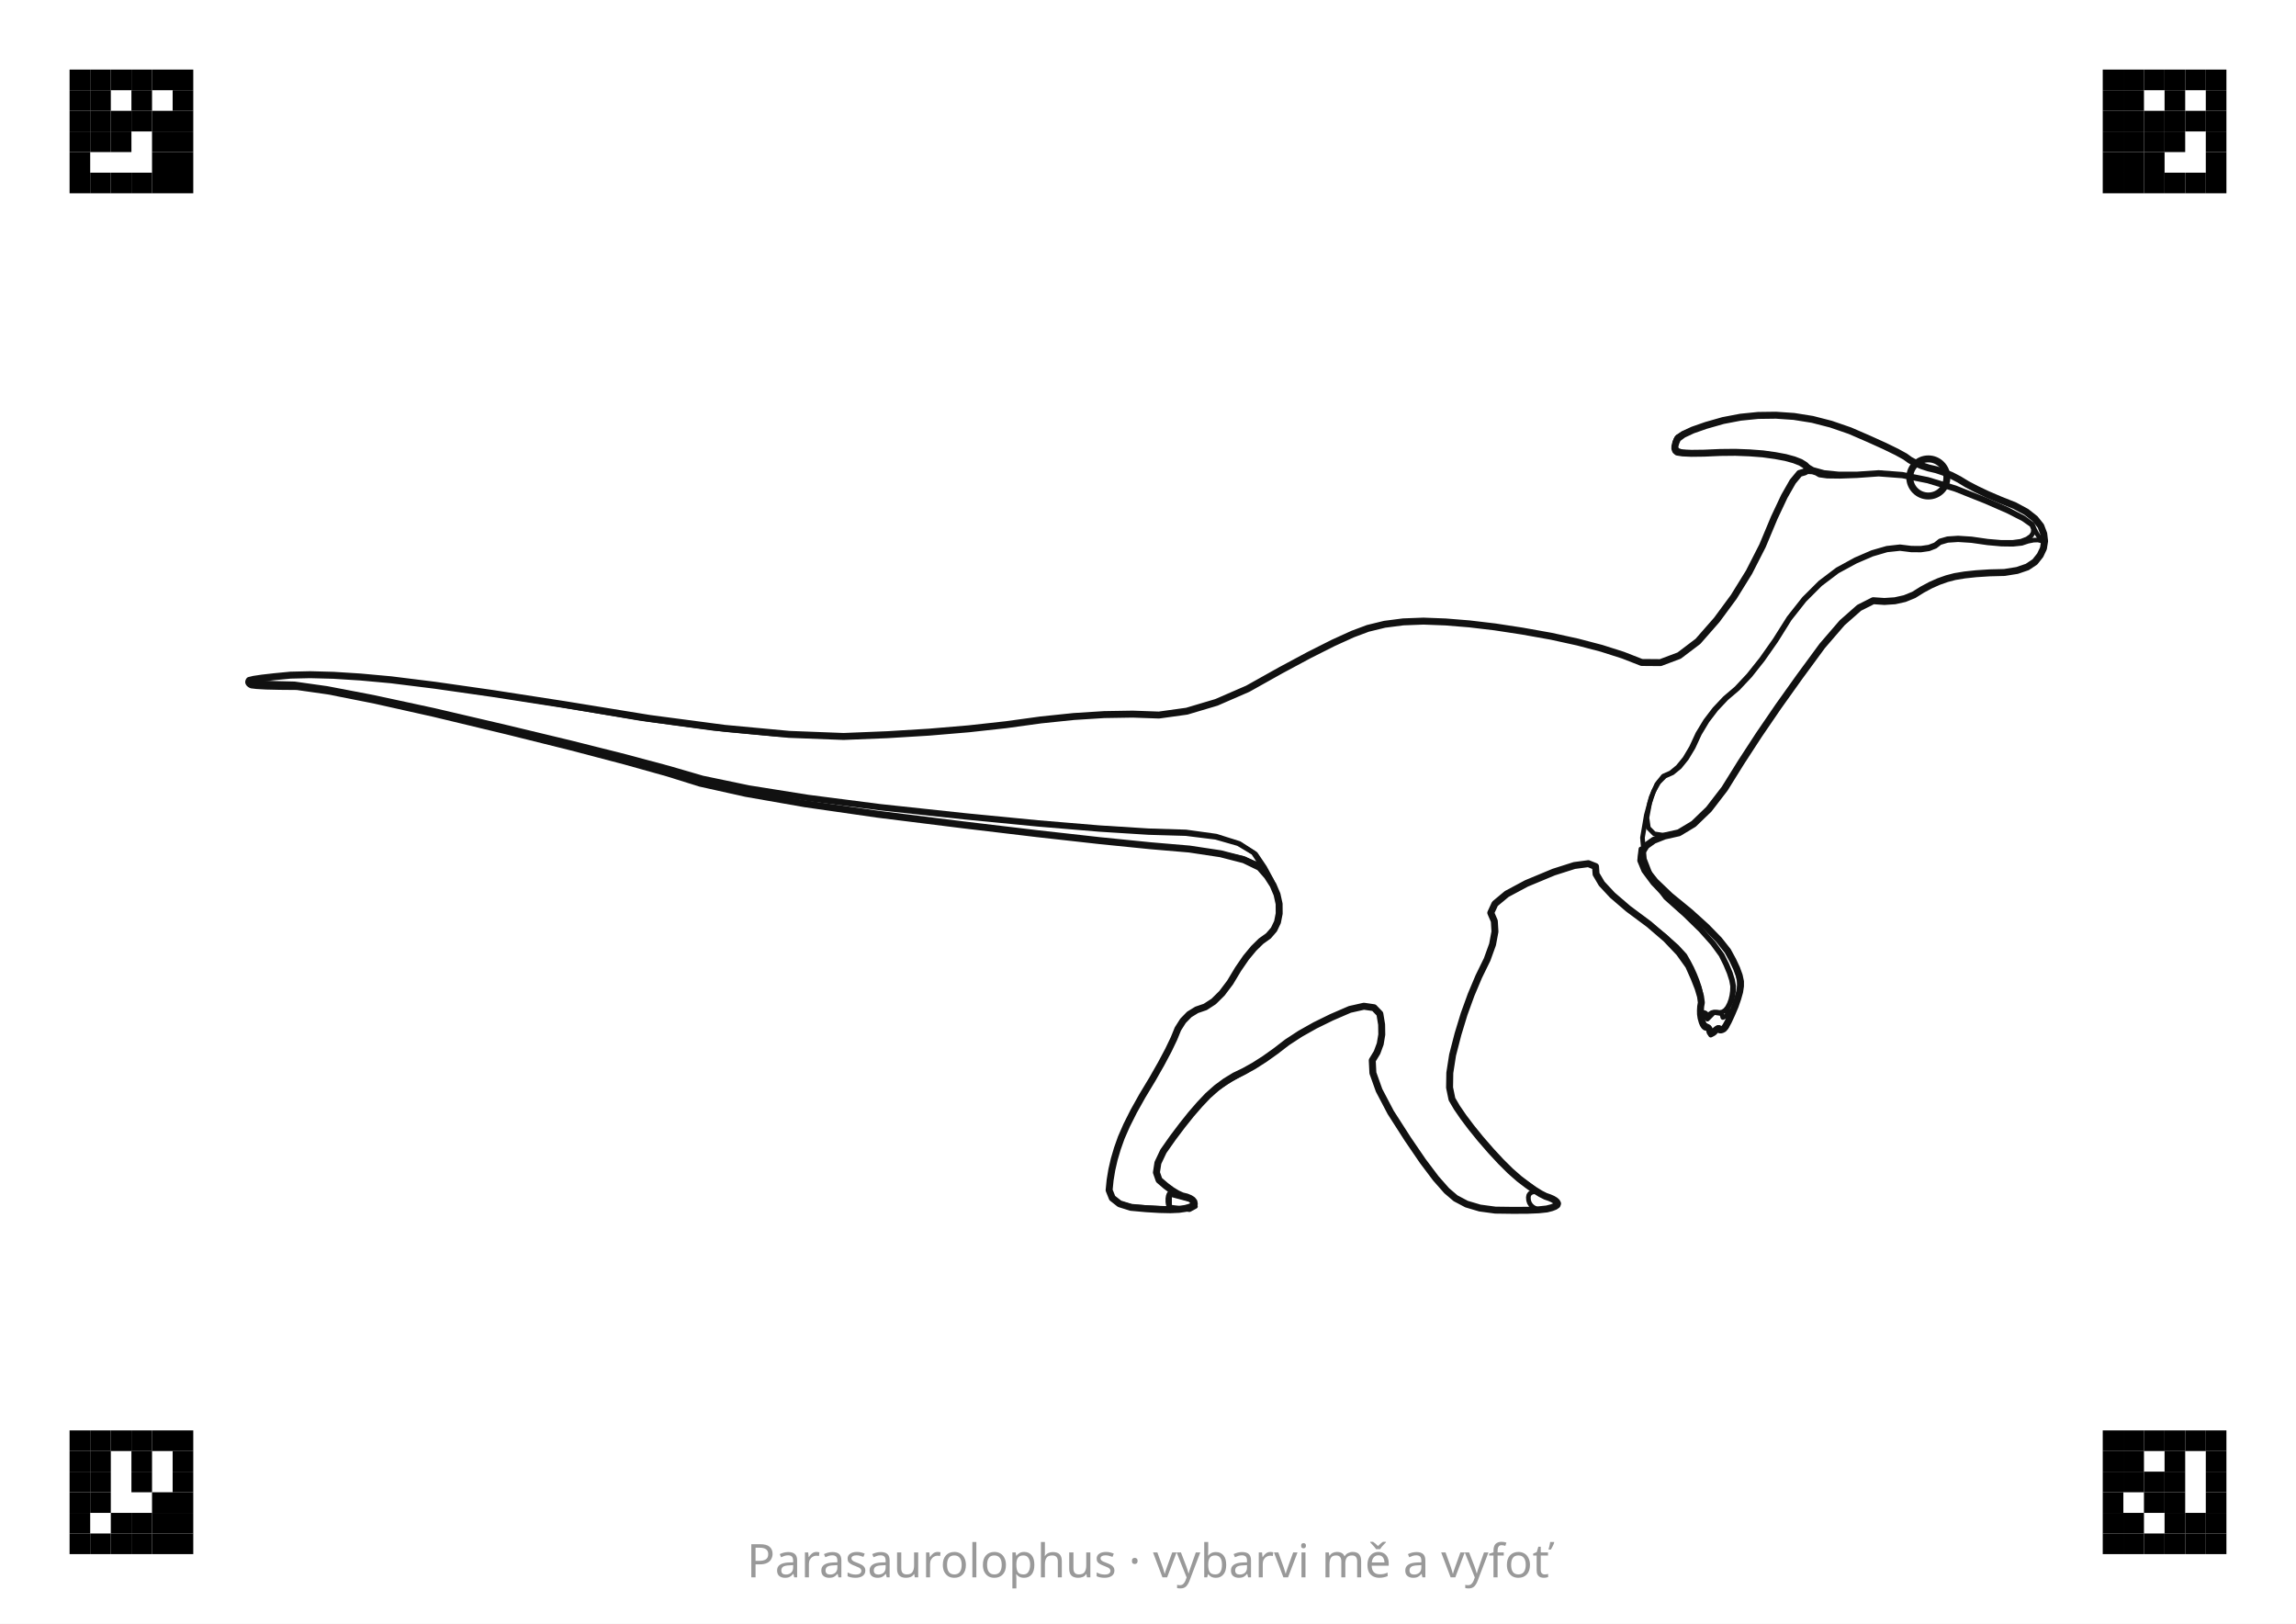
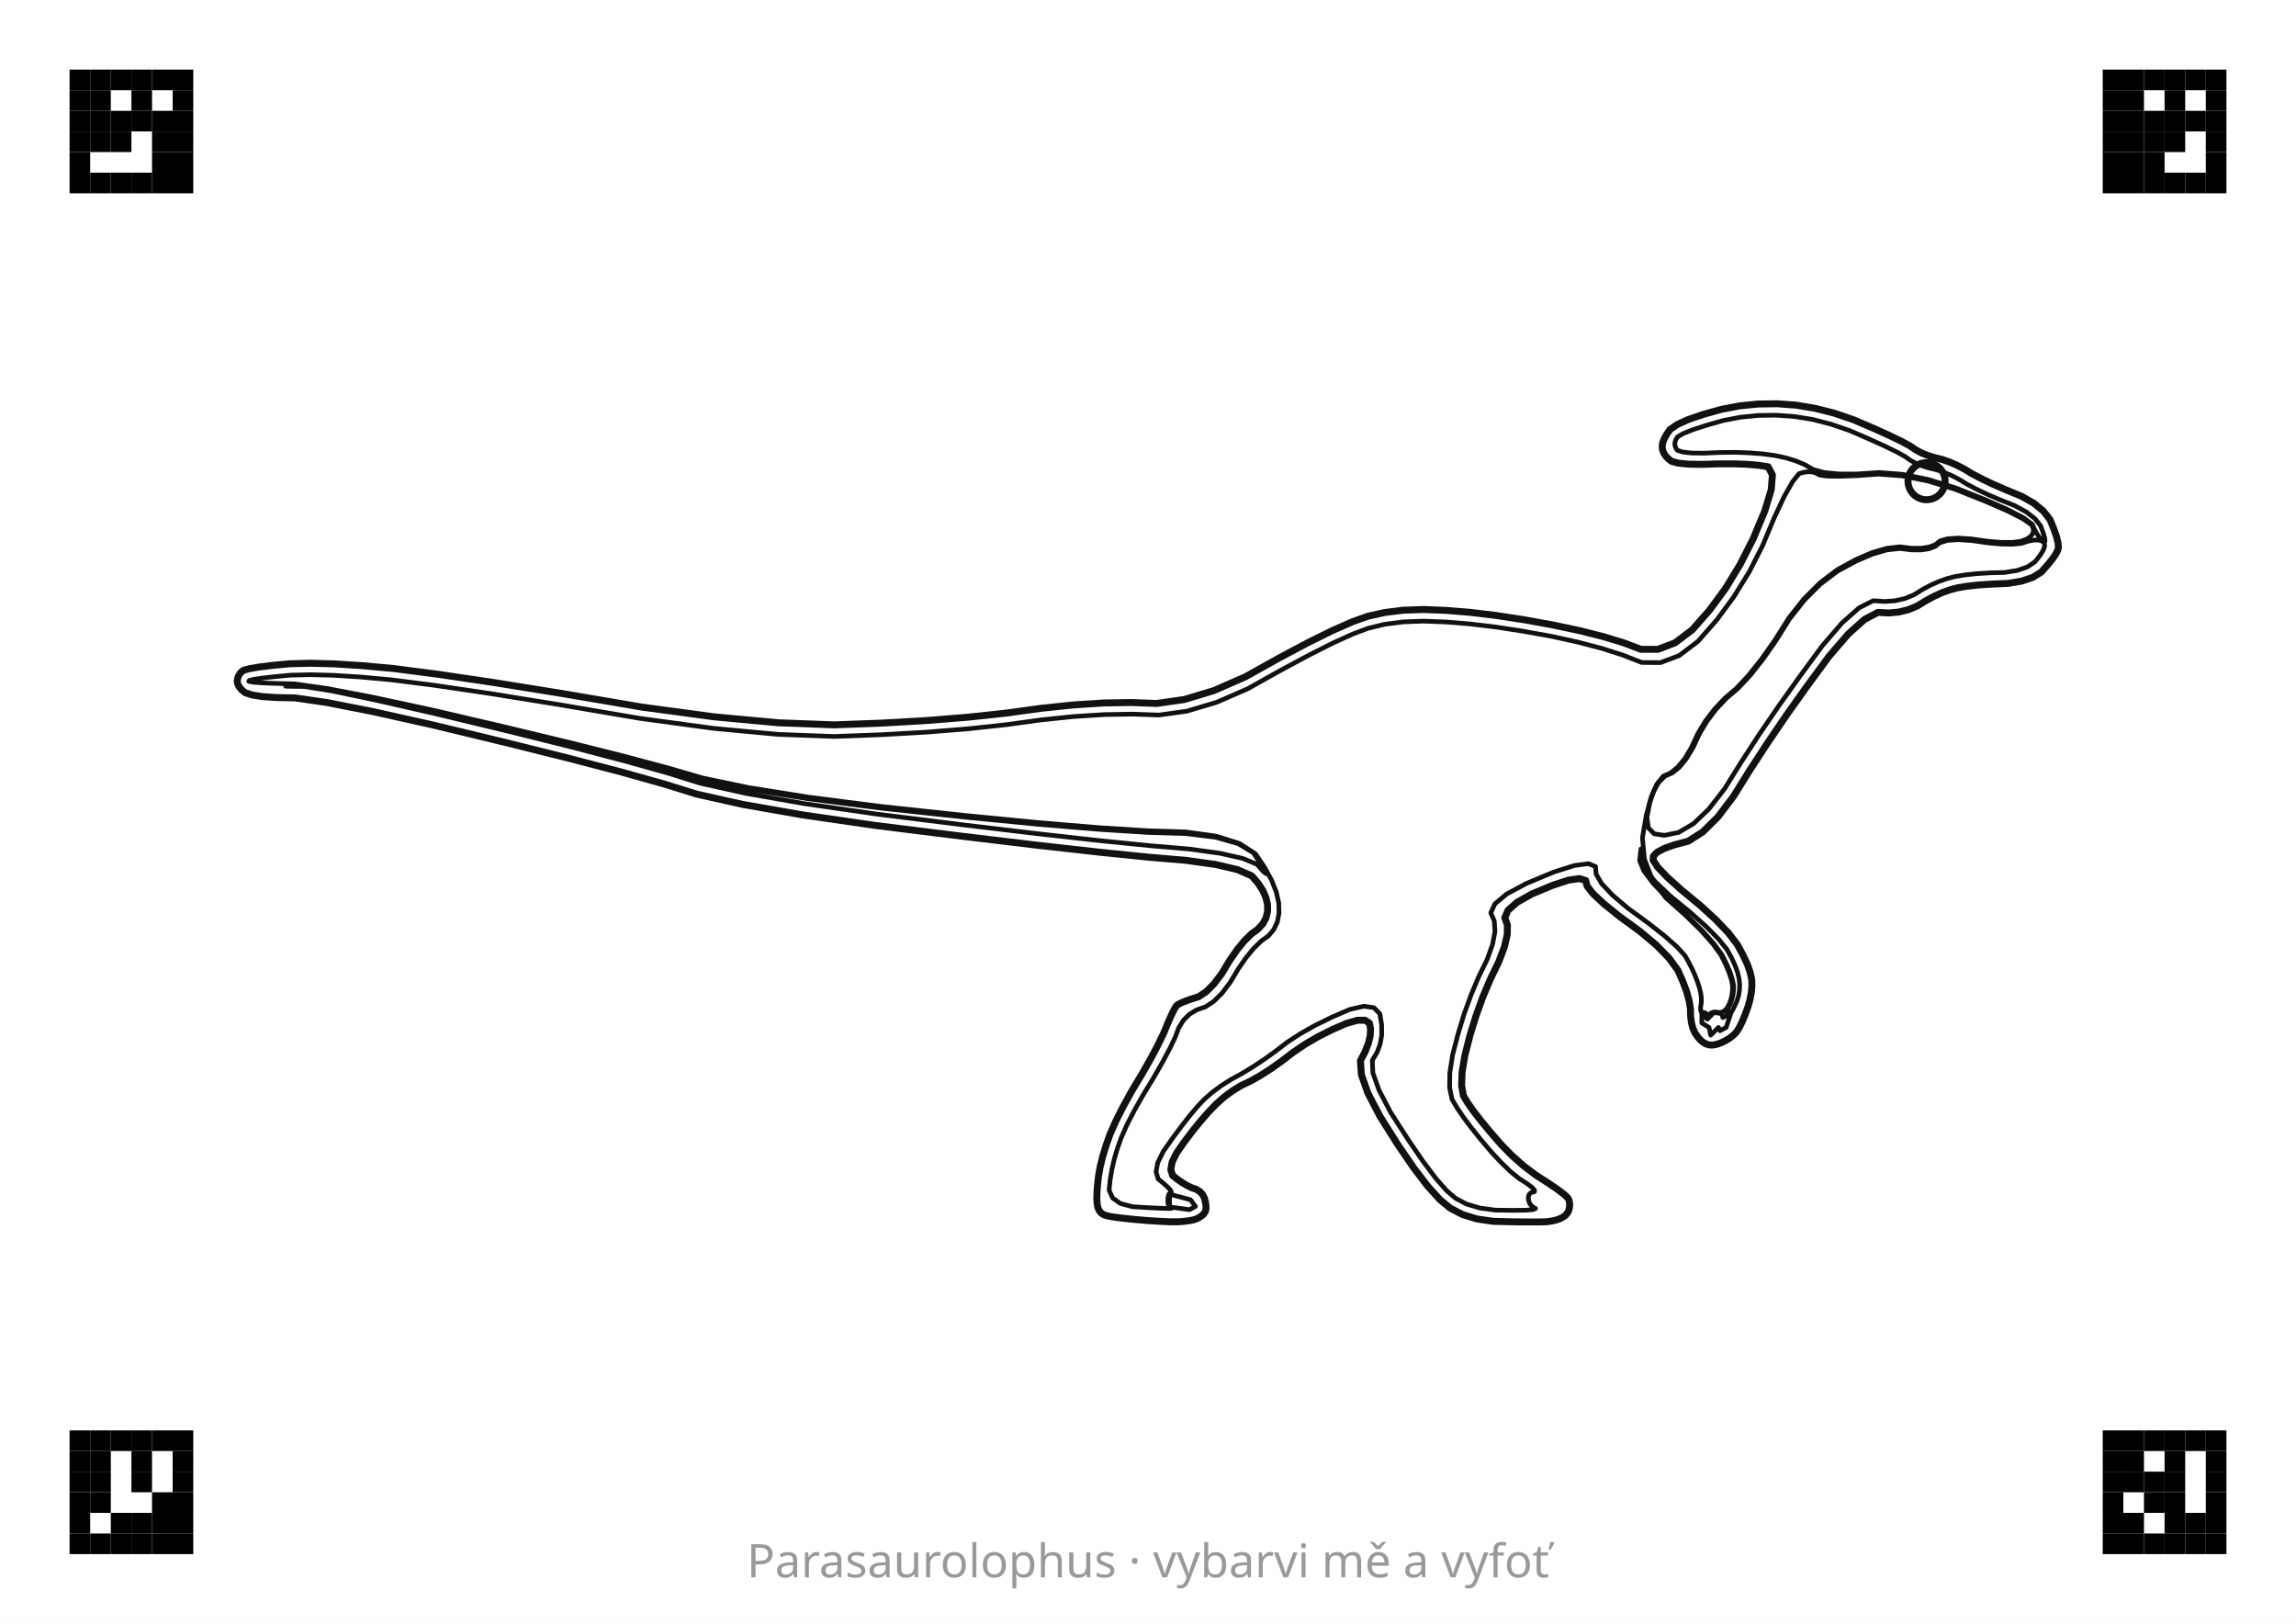
<svg xmlns="http://www.w3.org/2000/svg" width="297.0mm" height="210.0mm" viewBox="0 0 297.0 210.0">
  <rect width="100%" height="100%" fill="#fff" />
  <polygon points="216.75,57.89 216.96,58.23 217.65,58.46 218.80,58.59 220.42,58.61 222.51,58.52 224.47,58.50 226.31,58.57 228.03,58.70 229.62,58.92 231.06,59.23 232.35,59.63 233.50,60.12 234.50,60.71 235.95,61.11 237.85,61.30 240.21,61.30 243.01,61.11 246.07,61.34 249.38,62.00 252.95,63.09 256.77,64.61 259.70,65.90 261.75,66.97 262.90,67.82 263.17,68.45 263.45,68.98 263.75,69.43 264.05,69.79 264.38,70.05 264.53,70.01 264.51,69.65 264.32,68.98 263.96,68.00 263.23,67.08 262.11,66.21 260.62,65.40 258.74,64.65 257.08,63.94 255.65,63.26 254.43,62.62 253.43,62.01 252.43,61.49 251.44,61.08 250.46,60.75 249.47,60.52 248.58,60.23 247.78,59.89 247.06,59.50 246.44,59.05 245.35,58.45 243.79,57.69 241.78,56.78 239.29,55.70 236.85,54.86 234.44,54.24 232.06,53.86 229.72,53.70 227.42,53.73 225.14,53.96 222.89,54.39 220.68,55.02 218.96,55.58 217.74,56.07 217.01,56.49 216.78,56.85 216.66,57.20 216.65,57.55" fill="none" stroke="#111" stroke-width="0.6" stroke-linejoin="round" />
  <polygon points="263.04,68.44 262.82,67.90 261.71,67.12 259.69,66.09 256.77,64.82 252.95,63.30 249.38,62.21 246.07,61.55 243.01,61.32 240.21,61.52 238.00,61.60 236.38,61.58 235.36,61.44 234.93,61.19 234.45,61.04 233.92,61.01 233.35,61.08 232.72,61.26 231.88,62.30 230.80,64.20 229.51,66.96 227.99,70.59 226.25,74.00 224.27,77.20 222.07,80.18 219.64,82.95 217.21,84.79 214.79,85.70 212.36,85.68 209.93,84.73 207.17,83.85 204.08,83.04 200.66,82.29 196.91,81.62 193.38,81.08 190.08,80.69 187.00,80.44 184.14,80.33 181.51,80.43 179.11,80.74 176.94,81.27 174.99,82.00 172.46,83.15 169.36,84.71 165.67,86.69 161.40,89.08 157.35,90.84 153.52,91.98 149.91,92.48 146.52,92.36 142.84,92.42 138.89,92.67 134.65,93.11 130.13,93.73 125.20,94.26 119.85,94.69 114.09,95.02 107.91,95.25 100.64,94.98 92.29,94.20 82.84,92.92 72.30,91.13 63.42,89.70 56.17,88.63 50.58,87.92 46.63,87.56 43.15,87.34 40.13,87.26 37.58,87.32 35.49,87.52 33.91,87.70 32.83,87.86 32.25,88.00 32.18,88.12 32.73,88.23 33.90,88.32 35.69,88.39 38.10,88.45 42.30,89.04 48.30,90.19 56.10,91.87 65.69,94.11 73.96,96.10 80.92,97.85 86.55,99.36 90.88,100.62 96.87,101.87 104.53,103.09 113.86,104.29 124.86,105.47 134.31,106.39 142.22,107.05 148.59,107.45 153.41,107.60 157.32,108.14 160.32,109.09 162.41,110.44 163.59,112.19 164.48,113.83 165.09,115.35 165.41,116.77 165.45,118.07 165.24,119.22 164.78,120.21 164.08,121.04 163.13,121.72 162.17,122.66 161.17,123.87 160.16,125.34 159.12,127.07 158.07,128.46 157.00,129.52 155.91,130.23 154.80,130.61 153.86,131.18 153.08,131.96 152.47,132.94 152.03,134.12 151.34,135.57 150.42,137.30 149.27,139.31 147.88,141.60 146.71,143.66 145.76,145.51 145.04,147.14 144.54,148.55 144.13,149.94 143.82,151.29 143.60,152.62 143.47,153.93 143.92,154.94 144.92,155.65 146.50,156.07 148.64,156.20 150.20,156.27 151.17,156.30 151.56,156.28 151.37,156.20 151.22,156.04 151.12,155.79 151.07,155.45 151.07,155.03 151.12,154.69 151.21,154.44 151.34,154.28 151.52,154.20 151.46,153.99 151.15,153.63 150.61,153.13 149.82,152.49 149.54,151.57 149.76,150.37 150.49,148.90 151.72,147.15 152.87,145.61 153.92,144.27 154.88,143.13 155.76,142.20 156.77,141.31 157.92,140.45 159.21,139.63 160.64,138.85 162.08,137.97 163.54,137.01 165.01,135.95 166.49,134.81 168.19,133.70 170.11,132.62 172.25,131.57 174.61,130.55 176.43,130.14 177.73,130.33 178.49,131.12 178.72,132.51 178.74,133.81 178.54,135.01 178.13,136.12 177.51,137.14 177.59,138.77 178.39,141.01 179.89,143.87 182.11,147.33 184.05,150.17 185.73,152.40 187.14,154.00 188.29,154.98 189.71,155.73 191.43,156.24 193.43,156.51 195.71,156.54 197.34,156.52 198.32,156.44 198.63,156.30 198.29,156.11 198.03,155.87 197.84,155.58 197.73,155.25 197.70,154.87 197.75,154.58 197.91,154.35 198.15,154.20 198.49,154.13 198.50,153.92 198.17,153.56 197.50,153.06 196.50,152.42 195.40,151.53 194.21,150.38 192.91,148.99 191.52,147.35 190.31,145.84 189.29,144.48 188.46,143.25 187.82,142.16 187.51,140.66 187.54,138.76 187.90,136.45 188.60,133.74 189.39,131.15 190.29,128.67 191.28,126.32 192.37,124.09 193.07,122.15 193.38,120.49 193.30,119.13 192.84,118.06 193.38,116.89 194.91,115.62 197.45,114.26 200.98,112.79 203.65,111.94 205.46,111.70 206.39,112.07 206.46,113.05 207.18,114.28 208.55,115.74 210.56,117.45 213.22,119.39 215.34,121.06 216.91,122.45 217.94,123.57 218.42,124.41 218.85,125.24 219.22,126.06 219.54,126.87 219.81,127.68 219.99,128.41 220.08,129.07 220.08,129.66 219.99,130.18 219.98,130.57 220.04,130.83 220.18,130.95 220.39,130.95 220.56,130.99 220.69,131.08 220.77,131.20 220.80,131.36 220.87,131.43 220.96,131.41 221.07,131.30 221.21,131.11 221.42,130.97 221.70,130.90 222.04,130.89 222.46,130.95 222.83,130.87 223.16,130.65 223.45,130.30 223.70,129.82 223.89,129.30 224.02,128.75 224.10,128.16 224.12,127.54 223.98,126.76 223.68,125.83 223.23,124.75 222.62,123.52 221.54,122.04 219.99,120.30 217.96,118.32 215.46,116.09 213.71,113.68 212.71,111.10 212.46,108.35 212.96,105.42 213.58,103.12 214.31,101.44 215.16,100.38 216.13,99.95 217.05,99.19 217.95,98.09 218.80,96.66 219.62,94.89 220.62,93.24 221.78,91.72 223.11,90.31 224.61,89.03 226.19,87.34 227.85,85.26 229.59,82.79 231.41,79.91 233.37,77.43 235.46,75.35 237.68,73.67 240.04,72.38 242.17,71.46 244.08,70.91 245.77,70.72 247.23,70.90 248.48,70.91 249.52,70.76 250.34,70.45 250.95,69.96 251.93,69.68 253.29,69.59 255.02,69.70 257.12,70.00 258.90,70.15 260.33,70.15 261.44,70.00 262.21,69.70 262.73,69.33 263.00,68.91" fill="none" stroke="#111" stroke-width="0.6" stroke-linejoin="round" />
  <polygon points="264.42,70.18 264.08,69.95 263.62,69.84 263.04,69.86 262.34,70.00 261.52,70.27 260.38,70.39 258.91,70.37 257.12,70.21 255.02,69.91 253.29,69.80 251.93,69.89 250.95,70.18 250.34,70.66 249.52,70.98 248.48,71.13 247.23,71.12 245.77,70.94 244.08,71.12 242.17,71.68 240.04,72.60 237.68,73.88 235.47,75.55 233.41,77.61 231.49,80.04 229.72,82.87 228.02,85.30 226.39,87.36 224.82,89.03 223.32,90.31 221.99,91.72 220.83,93.24 219.84,94.89 219.02,96.66 218.16,98.09 217.27,99.19 216.34,99.95 215.37,100.38 214.56,101.18 213.90,102.34 213.39,103.87 213.04,105.76 213.23,107.08 213.98,107.84 215.29,108.04 217.14,107.66 219.06,106.53 221.04,104.65 223.09,102.01 225.20,98.62 227.51,95.07 230.04,91.37 232.78,87.53 235.72,83.53 238.29,80.55 240.49,78.61 242.31,77.69 243.76,77.79 245.12,77.70 246.38,77.42 247.56,76.94 248.65,76.26 249.73,75.68 250.79,75.21 251.84,74.84 252.87,74.57 254.14,74.36 255.63,74.20 257.35,74.09 259.29,74.04 260.92,73.78 262.24,73.33 263.23,72.67 263.91,71.81 264.33,71.11 264.50,70.57" fill="none" stroke="#111" stroke-width="0.6" stroke-linejoin="round" />
  <polygon points="37.77,88.77 39.38,88.79 42.97,89.37 48.56,90.54 56.14,92.27 65.71,94.57 73.94,96.62 80.83,98.43 86.37,99.98 90.56,101.29 96.48,102.61 104.12,103.95 113.49,105.30 124.58,106.68 134.16,107.82 142.23,108.72 148.79,109.38 153.85,109.81 157.83,110.36 160.75,111.02 162.61,111.79 163.39,112.69 163.74,112.98 163.64,112.68 163.10,111.78 162.12,110.28 160.17,109.12 157.27,108.29 153.41,107.81 148.59,107.67 142.22,107.27 134.31,106.61 124.86,105.69 113.86,104.51 104.53,103.31 96.87,102.08 90.88,100.84 86.55,99.57 80.92,98.06 73.96,96.31 65.69,94.32 56.10,92.09 48.51,90.41 42.92,89.30 39.33,88.74 37.74,88.74 36.95,88.74 36.96,88.75" fill="none" stroke="#111" stroke-width="0.6" stroke-linejoin="round" />
  <polygon points="212.20,110.31 212.09,111.31 212.63,112.62 213.82,114.22 215.65,116.13 218.13,118.35 220.15,120.32 221.69,122.04 222.77,123.52 223.38,124.75 223.83,125.83 224.12,126.76 224.26,127.54 224.24,128.16 224.16,128.75 224.02,129.32 223.81,129.85 223.54,130.35 223.39,130.70 223.34,130.91 223.41,130.96 223.59,130.87 223.73,130.83 223.83,130.83 223.88,130.87 223.90,130.96 223.99,130.87 224.15,130.58 224.38,130.11 224.69,129.45 224.90,128.76 225.01,128.06 225.04,127.33 224.96,126.58 224.76,125.75 224.43,124.84 223.97,123.85 223.38,122.78 222.29,121.44 220.71,119.84 218.62,117.98 216.03,115.86 214.10,114.02 212.83,112.48 212.22,111.22 212.28,110.26 212.29,109.79 212.26,109.80" fill="none" stroke="#111" stroke-width="0.6" stroke-linejoin="round" />
  <polygon points="223.86,131.17 222.86,131.60 222.71,131.10 221.71,130.95 220.86,131.81 220.14,131.10 220.14,132.31 221.07,132.88 221.29,133.88 222.29,132.88 222.50,133.31 223.29,132.88" fill="none" stroke="#111" stroke-width="0.6" stroke-linejoin="round" />
  <polygon points="151.29,154.45 151.29,156.10 153.86,156.45 154.64,156.03 154.00,155.17" fill="none" stroke="#111" stroke-width="0.6" stroke-linejoin="round" />
-   <polygon points="264.37,69.03 263.99,68.03 263.24,67.09 262.12,66.21 260.62,65.40 258.74,64.65 257.08,63.94 255.65,63.26 254.43,62.62 253.43,62.01 252.43,61.49 251.44,61.08 250.46,60.75 249.47,60.52 248.58,60.23 247.78,59.89 247.06,59.50 246.44,59.05 245.35,58.45 243.79,57.69 241.78,56.78 239.29,55.70 236.85,54.86 234.44,54.24 232.06,53.86 229.72,53.70 227.42,53.73 225.14,53.96 222.89,54.39 220.68,55.02 218.96,55.62 217.74,56.19 217.01,56.73 216.78,57.25 216.66,57.68 216.65,58.03 216.75,58.29 216.96,58.47 217.65,58.58 218.80,58.63 220.42,58.61 222.51,58.52 224.47,58.50 226.31,58.57 228.03,58.70 229.62,58.92 230.96,59.17 232.06,59.47 232.91,59.80 233.52,60.18 233.81,60.51 233.78,60.79 233.44,61.04 232.78,61.23 231.90,62.29 230.81,64.20 229.51,66.96 227.99,70.59 226.25,74.00 224.27,77.20 222.07,80.18 219.64,82.95 217.21,84.79 214.79,85.70 212.36,85.68 209.93,84.73 207.17,83.85 204.08,83.04 200.66,82.29 196.91,81.62 193.38,81.08 190.08,80.69 187.00,80.44 184.14,80.33 181.51,80.43 179.11,80.74 176.94,81.27 174.99,82.00 172.46,83.15 169.36,84.71 165.67,86.69 161.40,89.08 157.35,90.84 153.52,91.98 149.91,92.48 146.52,92.36 142.84,92.42 138.89,92.67 134.65,93.11 130.13,93.73 125.32,94.26 120.21,94.69 114.81,95.02 109.12,95.25 102.09,94.98 93.73,94.20 84.04,92.92 73.03,91.13 63.78,89.70 56.29,88.63 50.58,87.92 46.63,87.56 43.15,87.34 40.13,87.26 37.58,87.32 35.49,87.52 33.91,87.70 32.83,87.86 32.25,88.00 32.18,88.12 32.17,88.24 32.22,88.36 32.34,88.47 32.52,88.58 33.21,88.66 34.43,88.73 36.16,88.77 38.41,88.79 42.49,89.37 48.40,90.54 56.14,92.27 65.71,94.57 73.94,96.62 80.83,98.43 86.37,99.98 90.56,101.29 96.48,102.61 104.12,103.95 113.49,105.30 124.58,106.68 134.16,107.82 142.23,108.72 148.79,109.38 153.85,109.81 157.89,110.42 160.92,111.20 162.93,112.17 163.93,113.31 164.68,114.48 165.19,115.68 165.46,116.90 165.47,118.15 165.25,119.26 164.79,120.22 164.08,121.04 163.13,121.72 162.17,122.66 161.17,123.87 160.16,125.34 159.12,127.07 158.07,128.46 157.00,129.52 155.91,130.23 154.80,130.61 153.84,131.20 153.03,132.03 152.37,133.07 151.85,134.34 151.13,135.84 150.21,137.57 149.09,139.54 147.77,141.73 146.65,143.73 145.74,145.54 145.04,147.14 144.54,148.55 144.13,149.94 143.82,151.29 143.60,152.62 143.47,153.93 143.88,154.95 144.82,155.69 146.29,156.15 148.29,156.33 149.99,156.43 151.40,156.46 152.52,156.41 153.34,156.29 153.94,156.12 154.33,155.93 154.49,155.70 154.44,155.43 154.25,155.19 153.94,154.99 153.50,154.81 152.93,154.67 152.29,154.38 151.57,153.94 150.79,153.36 149.93,152.62 149.59,151.64 149.78,150.40 150.49,148.90 151.72,147.15 152.92,145.56 154.07,144.12 155.18,142.84 156.25,141.71 157.36,140.72 158.51,139.87 159.71,139.14 160.94,138.55 162.23,137.83 163.59,136.96 165.01,135.95 166.49,134.81 168.19,133.70 170.11,132.62 172.25,131.57 174.61,130.55 176.43,130.14 177.73,130.33 178.49,131.12 178.72,132.51 178.74,133.81 178.54,135.01 178.13,136.12 177.51,137.14 177.59,138.77 178.39,141.01 179.89,143.87 182.11,147.33 184.05,150.17 185.73,152.40 187.14,154.00 188.29,154.98 189.71,155.73 191.43,156.24 193.43,156.51 195.71,156.54 197.58,156.53 199.04,156.47 200.08,156.36 200.71,156.20 201.15,156.03 201.41,155.85 201.48,155.66 201.38,155.46 201.17,155.27 200.85,155.08 200.44,154.90 199.92,154.72 199.27,154.39 198.48,153.90 197.56,153.25 196.51,152.45 195.37,151.45 194.16,150.25 192.87,148.86 191.49,147.27 190.30,145.80 189.29,144.46 188.46,143.25 187.82,142.16 187.51,140.66 187.54,138.76 187.90,136.45 188.60,133.74 189.39,131.15 190.29,128.67 191.28,126.32 192.37,124.09 193.07,122.15 193.38,120.49 193.30,119.13 192.84,118.06 193.38,116.89 194.91,115.62 197.45,114.26 200.98,112.79 203.65,111.94 205.46,111.70 206.39,112.07 206.46,113.05 207.19,114.29 208.58,115.78 210.62,117.53 213.31,119.53 215.51,121.42 217.22,123.22 218.43,124.91 219.14,126.50 219.66,127.82 219.97,128.87 220.08,129.66 219.99,130.18 219.96,130.68 219.97,131.17 220.04,131.65 220.17,132.12 220.31,132.47 220.46,132.71 220.62,132.84 220.80,132.86 220.95,132.93 221.07,133.07 221.15,133.26 221.21,133.51 221.31,133.63 221.46,133.63 221.66,133.51 221.91,133.26 222.11,133.10 222.26,133.03 222.37,133.04 222.42,133.15 222.51,133.20 222.63,133.20 222.79,133.15 222.99,133.04 223.25,132.69 223.58,132.08 223.98,131.22 224.45,130.12 224.79,129.13 225.03,128.28 225.14,127.54 225.14,126.94 224.98,126.18 224.65,125.27 224.15,124.20 223.49,122.99 222.35,121.55 220.72,119.88 218.62,117.98 216.03,115.86 214.11,114.02 212.87,112.46 212.30,111.20 212.41,110.21 212.95,109.37 213.92,108.68 215.33,108.12 217.17,107.71 219.08,106.56 221.05,104.66 223.09,102.01 225.20,98.62 227.51,95.07 230.04,91.37 232.78,87.53 235.72,83.53 238.29,80.55 240.49,78.61 242.31,77.69 243.76,77.79 245.12,77.70 246.38,77.42 247.56,76.94 248.65,76.26 249.73,75.68 250.79,75.21 251.84,74.84 252.87,74.57 254.14,74.36 255.63,74.20 257.35,74.09 259.29,74.04 260.92,73.78 262.24,73.33 263.23,72.67 263.91,71.81 264.33,70.92 264.48,69.99" fill="none" stroke="#111" stroke-width="0.9" stroke-linejoin="round" />
-   <circle cx="249.44" cy="61.75" r="2.40" fill="none" stroke="#111" stroke-width="0.9" />
+   <polygon points="265.68,68.42 265.18,67.20 264.31,66.09 263.08,65.08 261.48,64.18 259.52,63.37 257.79,62.62 256.31,61.91 255.07,61.26 254.07,60.65 253.08,60.14 252.10,59.72 251.13,59.39 250.16,59.16 249.28,58.87 248.47,58.54 247.75,58.14 247.11,57.70 245.99,57.09 244.40,56.32 242.34,55.39 239.80,54.30 237.29,53.44 234.80,52.81 232.33,52.40 229.88,52.22 227.46,52.25 225.04,52.49 222.65,52.95 220.28,53.61 218.38,54.26 216.97,54.90 216.04,55.54 215.60,56.16 215.28,56.74 215.08,57.26 215.01,57.74 215.06,58.17 215.21,58.58 215.45,58.96 215.79,59.32 216.21,59.66 217.08,59.90 218.40,60.03 220.15,60.06 222.35,59.99 224.30,59.99 226.02,60.05 227.49,60.18 228.72,60.37 229.27,61.42 229.12,63.33 228.29,66.08 226.78,69.69 225.08,73.03 223.21,76.10 221.15,78.90 218.92,81.44 216.69,83.13 214.47,83.98 212.25,83.98 210.04,83.14 207.41,82.34 204.37,81.57 200.93,80.84 197.07,80.14 193.46,79.59 190.11,79.19 187.00,78.94 184.14,78.83 181.51,78.92 179.10,79.22 176.91,79.71 174.95,80.41 172.38,81.54 169.22,83.10 165.46,85.10 161.11,87.53 157.02,89.32 153.20,90.47 149.64,90.98 146.36,90.86 142.76,90.92 138.86,91.17 134.65,91.61 130.13,92.23 125.20,92.76 119.85,93.19 114.09,93.52 107.91,93.75 100.67,93.48 92.38,92.71 83.03,91.45 72.62,89.68 63.79,88.26 56.55,87.19 50.89,86.46 46.82,86.09 43.22,85.86 40.08,85.78 37.42,85.85 35.22,86.06 33.51,86.27 32.28,86.48 31.53,86.68 31.26,86.87 31.04,87.11 30.87,87.39 30.75,87.70 30.68,88.06 30.74,88.43 30.92,88.80 31.24,89.19 31.69,89.58 32.60,89.88 33.99,90.10 35.84,90.22 38.16,90.26 42.28,90.86 48.19,92.02 55.89,93.74 65.39,96.03 73.57,98.07 80.42,99.86 85.94,101.41 90.13,102.71 96.08,104.04 103.78,105.39 113.22,106.76 124.42,108.15 134.04,109.30 142.07,110.20 148.53,110.86 153.40,111.27 157.26,111.81 160.10,112.48 161.92,113.28 162.72,114.20 163.33,115.13 163.74,116.05 163.96,116.96 163.97,117.87 163.77,118.71 163.35,119.48 162.71,120.18 161.86,120.80 160.96,121.69 160.02,122.84 159.04,124.26 158.03,125.94 157.02,127.27 156.03,128.26 155.05,128.91 154.09,129.21 153.32,129.49 152.74,129.73 152.35,129.94 152.15,130.12 151.88,130.57 151.52,131.29 151.08,132.29 150.56,133.55 149.83,135.07 148.90,136.84 147.75,138.86 146.39,141.12 145.25,143.19 144.31,145.06 143.58,146.72 143.06,148.19 142.64,149.57 142.32,150.87 142.10,152.10 141.97,153.24 141.90,154.22 141.88,155.03 141.92,155.68 142.01,156.16 142.18,156.56 142.43,156.87 142.76,157.10 143.17,157.24 143.95,157.39 145.09,157.54 146.60,157.70 148.47,157.86 150.07,157.96 151.38,158.02 152.41,158.02 153.16,157.96 153.80,157.88 154.34,157.78 154.77,157.64 155.09,157.48 155.37,157.30 155.60,157.11 155.79,156.89 155.93,156.66 156.00,156.35 156.00,155.95 155.93,155.48 155.79,154.93 155.54,154.46 155.18,154.09 154.71,153.80 154.14,153.61 153.55,153.33 152.95,152.97 152.32,152.54 151.68,152.02 151.45,151.27 151.62,150.30 152.21,149.10 153.21,147.67 154.22,146.33 155.23,145.08 156.24,143.92 157.26,142.85 158.32,141.90 159.43,141.08 160.58,140.38 161.78,139.81 163.04,139.10 164.38,138.24 165.79,137.24 167.28,136.10 168.85,135.04 170.52,134.07 172.29,133.18 174.14,132.37 175.57,131.96 176.57,131.95 177.14,132.32 177.29,133.09 177.24,133.96 177.01,134.93 176.59,136.01 175.98,137.19 176.10,138.98 176.95,141.39 178.53,144.42 180.83,148.06 182.89,151.07 184.70,153.43 186.27,155.16 187.59,156.25 189.18,157.08 191.04,157.65 193.16,157.96 195.55,158.02 197.48,158.04 198.95,158.04 199.95,158.02 200.48,157.96 200.98,157.87 201.43,157.75 201.85,157.59 202.22,157.39 202.53,157.16 202.76,156.88 202.92,156.56 203.01,156.20 203.04,155.87 203.03,155.54 202.96,155.24 202.83,154.95 202.34,154.49 201.48,153.83 200.26,153.00 198.67,151.98 197.12,150.81 195.62,149.49 194.17,148.02 192.76,146.39 191.57,144.95 190.59,143.69 189.84,142.62 189.30,141.72 189.07,140.41 189.13,138.66 189.49,136.50 190.15,133.91 190.92,131.41 191.79,128.99 192.78,126.65 193.87,124.40 194.60,122.48 194.97,120.89 194.99,119.63 194.65,118.70 195.07,117.73 196.24,116.70 198.16,115.62 200.84,114.50 202.89,113.83 204.32,113.63 205.12,113.88 205.30,114.60 206.09,115.61 207.50,116.92 209.51,118.54 212.13,120.45 214.26,122.24 215.90,123.92 217.04,125.48 217.68,126.93 218.17,128.24 218.50,129.43 218.67,130.49 218.69,131.42 218.79,132.24 218.98,132.97 219.25,133.59 219.61,134.11 219.97,134.52 220.35,134.83 220.73,135.04 221.12,135.15 221.57,135.16 222.06,135.07 222.60,134.88 223.19,134.60 223.70,134.29 224.14,133.96 224.50,133.61 224.79,133.23 225.09,132.70 225.41,132.03 225.75,131.20 226.11,130.21 226.37,129.28 226.54,128.38 226.62,127.54 226.60,126.73 226.40,125.79 226.03,124.72 225.47,123.52 224.74,122.18 223.58,120.66 221.98,118.98 219.95,117.12 217.48,115.08 215.64,113.42 214.43,112.15 213.84,111.25 213.87,110.73 214.35,110.23 215.26,109.74 216.61,109.26 218.39,108.79 220.26,107.60 222.21,105.67 224.23,103.01 226.34,99.62 228.63,96.11 231.10,92.48 233.76,88.74 236.60,84.88 239.07,82.01 241.18,80.12 242.92,79.20 244.29,79.28 245.60,79.16 246.84,78.86 248.02,78.37 249.12,77.69 250.19,77.12 251.22,76.65 252.21,76.29 253.15,76.04 254.38,75.83 255.89,75.66 257.68,75.54 259.75,75.45 261.50,75.16 262.93,74.68 264.04,74.00 264.82,73.12 265.44,72.37 265.88,71.74 266.16,71.22 266.27,70.83 266.22,70.23 266.03,69.43" fill="none" stroke="#111" stroke-width="0.9" stroke-linejoin="round" />
+   <circle cx="249.21" cy="62.23" r="2.40" fill="none" stroke="#111" stroke-width="0.9" />
  <rect x="9.000" y="9.000" width="2.667" height="2.667" fill="#000" />
  <rect x="11.667" y="9.000" width="2.667" height="2.667" fill="#000" />
  <rect x="14.333" y="9.000" width="2.667" height="2.667" fill="#000" />
  <rect x="17.000" y="9.000" width="2.667" height="2.667" fill="#000" />
  <rect x="19.667" y="9.000" width="2.667" height="2.667" fill="#000" />
  <rect x="22.333" y="9.000" width="2.667" height="2.667" fill="#000" />
  <rect x="9.000" y="11.667" width="2.667" height="2.667" fill="#000" />
  <rect x="11.667" y="11.667" width="2.667" height="2.667" fill="#000" />
  <rect x="17.000" y="11.667" width="2.667" height="2.667" fill="#000" />
  <rect x="22.333" y="11.667" width="2.667" height="2.667" fill="#000" />
  <rect x="9.000" y="14.333" width="2.667" height="2.667" fill="#000" />
  <rect x="11.667" y="14.333" width="2.667" height="2.667" fill="#000" />
  <rect x="14.333" y="14.333" width="2.667" height="2.667" fill="#000" />
  <rect x="17.000" y="14.333" width="2.667" height="2.667" fill="#000" />
  <rect x="19.667" y="14.333" width="2.667" height="2.667" fill="#000" />
  <rect x="22.333" y="14.333" width="2.667" height="2.667" fill="#000" />
  <rect x="9.000" y="17.000" width="2.667" height="2.667" fill="#000" />
  <rect x="11.667" y="17.000" width="2.667" height="2.667" fill="#000" />
  <rect x="14.333" y="17.000" width="2.667" height="2.667" fill="#000" />
  <rect x="19.667" y="17.000" width="2.667" height="2.667" fill="#000" />
  <rect x="22.333" y="17.000" width="2.667" height="2.667" fill="#000" />
  <rect x="9.000" y="19.667" width="2.667" height="2.667" fill="#000" />
  <rect x="19.667" y="19.667" width="2.667" height="2.667" fill="#000" />
  <rect x="22.333" y="19.667" width="2.667" height="2.667" fill="#000" />
  <rect x="9.000" y="22.333" width="2.667" height="2.667" fill="#000" />
  <rect x="11.667" y="22.333" width="2.667" height="2.667" fill="#000" />
  <rect x="14.333" y="22.333" width="2.667" height="2.667" fill="#000" />
  <rect x="17.000" y="22.333" width="2.667" height="2.667" fill="#000" />
  <rect x="19.667" y="22.333" width="2.667" height="2.667" fill="#000" />
  <rect x="22.333" y="22.333" width="2.667" height="2.667" fill="#000" />
  <rect x="272.000" y="9.000" width="2.667" height="2.667" fill="#000" />
  <rect x="274.667" y="9.000" width="2.667" height="2.667" fill="#000" />
  <rect x="277.333" y="9.000" width="2.667" height="2.667" fill="#000" />
  <rect x="280.000" y="9.000" width="2.667" height="2.667" fill="#000" />
  <rect x="282.667" y="9.000" width="2.667" height="2.667" fill="#000" />
  <rect x="285.333" y="9.000" width="2.667" height="2.667" fill="#000" />
  <rect x="272.000" y="11.667" width="2.667" height="2.667" fill="#000" />
  <rect x="274.667" y="11.667" width="2.667" height="2.667" fill="#000" />
  <rect x="280.000" y="11.667" width="2.667" height="2.667" fill="#000" />
  <rect x="285.333" y="11.667" width="2.667" height="2.667" fill="#000" />
  <rect x="272.000" y="14.333" width="2.667" height="2.667" fill="#000" />
  <rect x="274.667" y="14.333" width="2.667" height="2.667" fill="#000" />
  <rect x="277.333" y="14.333" width="2.667" height="2.667" fill="#000" />
  <rect x="280.000" y="14.333" width="2.667" height="2.667" fill="#000" />
  <rect x="282.667" y="14.333" width="2.667" height="2.667" fill="#000" />
  <rect x="285.333" y="14.333" width="2.667" height="2.667" fill="#000" />
  <rect x="272.000" y="17.000" width="2.667" height="2.667" fill="#000" />
  <rect x="274.667" y="17.000" width="2.667" height="2.667" fill="#000" />
  <rect x="277.333" y="17.000" width="2.667" height="2.667" fill="#000" />
  <rect x="280.000" y="17.000" width="2.667" height="2.667" fill="#000" />
  <rect x="285.333" y="17.000" width="2.667" height="2.667" fill="#000" />
  <rect x="272.000" y="19.667" width="2.667" height="2.667" fill="#000" />
  <rect x="274.667" y="19.667" width="2.667" height="2.667" fill="#000" />
  <rect x="277.333" y="19.667" width="2.667" height="2.667" fill="#000" />
  <rect x="285.333" y="19.667" width="2.667" height="2.667" fill="#000" />
  <rect x="272.000" y="22.333" width="2.667" height="2.667" fill="#000" />
  <rect x="274.667" y="22.333" width="2.667" height="2.667" fill="#000" />
  <rect x="277.333" y="22.333" width="2.667" height="2.667" fill="#000" />
  <rect x="280.000" y="22.333" width="2.667" height="2.667" fill="#000" />
  <rect x="282.667" y="22.333" width="2.667" height="2.667" fill="#000" />
  <rect x="285.333" y="22.333" width="2.667" height="2.667" fill="#000" />
  <rect x="272.000" y="185.000" width="2.667" height="2.667" fill="#000" />
  <rect x="274.667" y="185.000" width="2.667" height="2.667" fill="#000" />
  <rect x="277.333" y="185.000" width="2.667" height="2.667" fill="#000" />
  <rect x="280.000" y="185.000" width="2.667" height="2.667" fill="#000" />
  <rect x="282.667" y="185.000" width="2.667" height="2.667" fill="#000" />
  <rect x="285.333" y="185.000" width="2.667" height="2.667" fill="#000" />
  <rect x="272.000" y="187.667" width="2.667" height="2.667" fill="#000" />
  <rect x="274.667" y="187.667" width="2.667" height="2.667" fill="#000" />
  <rect x="280.000" y="187.667" width="2.667" height="2.667" fill="#000" />
  <rect x="285.333" y="187.667" width="2.667" height="2.667" fill="#000" />
  <rect x="272.000" y="190.333" width="2.667" height="2.667" fill="#000" />
  <rect x="274.667" y="190.333" width="2.667" height="2.667" fill="#000" />
  <rect x="277.333" y="190.333" width="2.667" height="2.667" fill="#000" />
  <rect x="280.000" y="190.333" width="2.667" height="2.667" fill="#000" />
  <rect x="285.333" y="190.333" width="2.667" height="2.667" fill="#000" />
  <rect x="272.000" y="193.000" width="2.667" height="2.667" fill="#000" />
  <rect x="277.333" y="193.000" width="2.667" height="2.667" fill="#000" />
  <rect x="280.000" y="193.000" width="2.667" height="2.667" fill="#000" />
  <rect x="285.333" y="193.000" width="2.667" height="2.667" fill="#000" />
  <rect x="272.000" y="195.667" width="2.667" height="2.667" fill="#000" />
  <rect x="274.667" y="195.667" width="2.667" height="2.667" fill="#000" />
  <rect x="280.000" y="195.667" width="2.667" height="2.667" fill="#000" />
  <rect x="282.667" y="195.667" width="2.667" height="2.667" fill="#000" />
  <rect x="285.333" y="195.667" width="2.667" height="2.667" fill="#000" />
  <rect x="272.000" y="198.333" width="2.667" height="2.667" fill="#000" />
  <rect x="274.667" y="198.333" width="2.667" height="2.667" fill="#000" />
  <rect x="277.333" y="198.333" width="2.667" height="2.667" fill="#000" />
  <rect x="280.000" y="198.333" width="2.667" height="2.667" fill="#000" />
  <rect x="282.667" y="198.333" width="2.667" height="2.667" fill="#000" />
  <rect x="285.333" y="198.333" width="2.667" height="2.667" fill="#000" />
  <rect x="9.000" y="185.000" width="2.667" height="2.667" fill="#000" />
  <rect x="11.667" y="185.000" width="2.667" height="2.667" fill="#000" />
  <rect x="14.333" y="185.000" width="2.667" height="2.667" fill="#000" />
  <rect x="17.000" y="185.000" width="2.667" height="2.667" fill="#000" />
  <rect x="19.667" y="185.000" width="2.667" height="2.667" fill="#000" />
  <rect x="22.333" y="185.000" width="2.667" height="2.667" fill="#000" />
  <rect x="9.000" y="187.667" width="2.667" height="2.667" fill="#000" />
  <rect x="11.667" y="187.667" width="2.667" height="2.667" fill="#000" />
  <rect x="17.000" y="187.667" width="2.667" height="2.667" fill="#000" />
  <rect x="22.333" y="187.667" width="2.667" height="2.667" fill="#000" />
  <rect x="9.000" y="190.333" width="2.667" height="2.667" fill="#000" />
  <rect x="11.667" y="190.333" width="2.667" height="2.667" fill="#000" />
  <rect x="17.000" y="190.333" width="2.667" height="2.667" fill="#000" />
  <rect x="22.333" y="190.333" width="2.667" height="2.667" fill="#000" />
  <rect x="9.000" y="193.000" width="2.667" height="2.667" fill="#000" />
  <rect x="11.667" y="193.000" width="2.667" height="2.667" fill="#000" />
  <rect x="19.667" y="193.000" width="2.667" height="2.667" fill="#000" />
  <rect x="22.333" y="193.000" width="2.667" height="2.667" fill="#000" />
  <rect x="9.000" y="195.667" width="2.667" height="2.667" fill="#000" />
  <rect x="14.333" y="195.667" width="2.667" height="2.667" fill="#000" />
  <rect x="17.000" y="195.667" width="2.667" height="2.667" fill="#000" />
  <rect x="19.667" y="195.667" width="2.667" height="2.667" fill="#000" />
  <rect x="22.333" y="195.667" width="2.667" height="2.667" fill="#000" />
  <rect x="9.000" y="198.333" width="2.667" height="2.667" fill="#000" />
  <rect x="11.667" y="198.333" width="2.667" height="2.667" fill="#000" />
  <rect x="14.333" y="198.333" width="2.667" height="2.667" fill="#000" />
  <rect x="17.000" y="198.333" width="2.667" height="2.667" fill="#000" />
  <rect x="19.667" y="198.333" width="2.667" height="2.667" fill="#000" />
  <rect x="22.333" y="198.333" width="2.667" height="2.667" fill="#000" />
  <text x="148.5" y="204.0" font-family="Verdana,sans-serif" font-size="6" fill="#999" text-anchor="middle">Parasaurolophus · vybarvi mě a vyfoť</text>
</svg>
